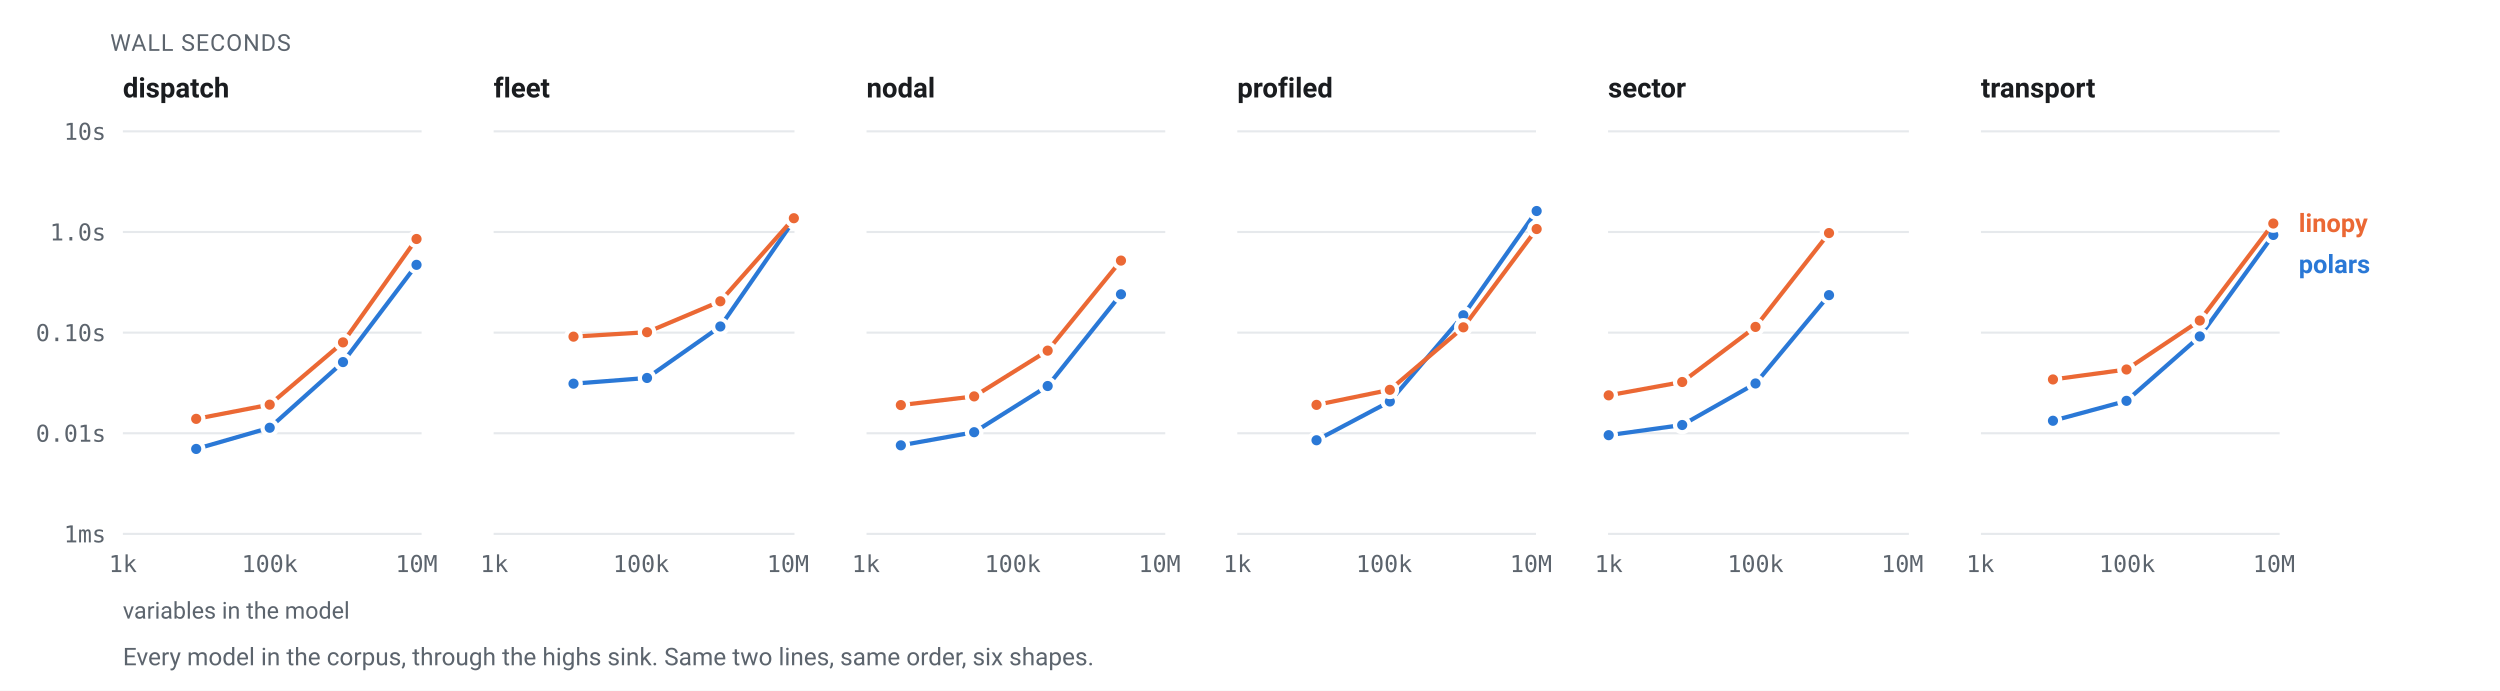
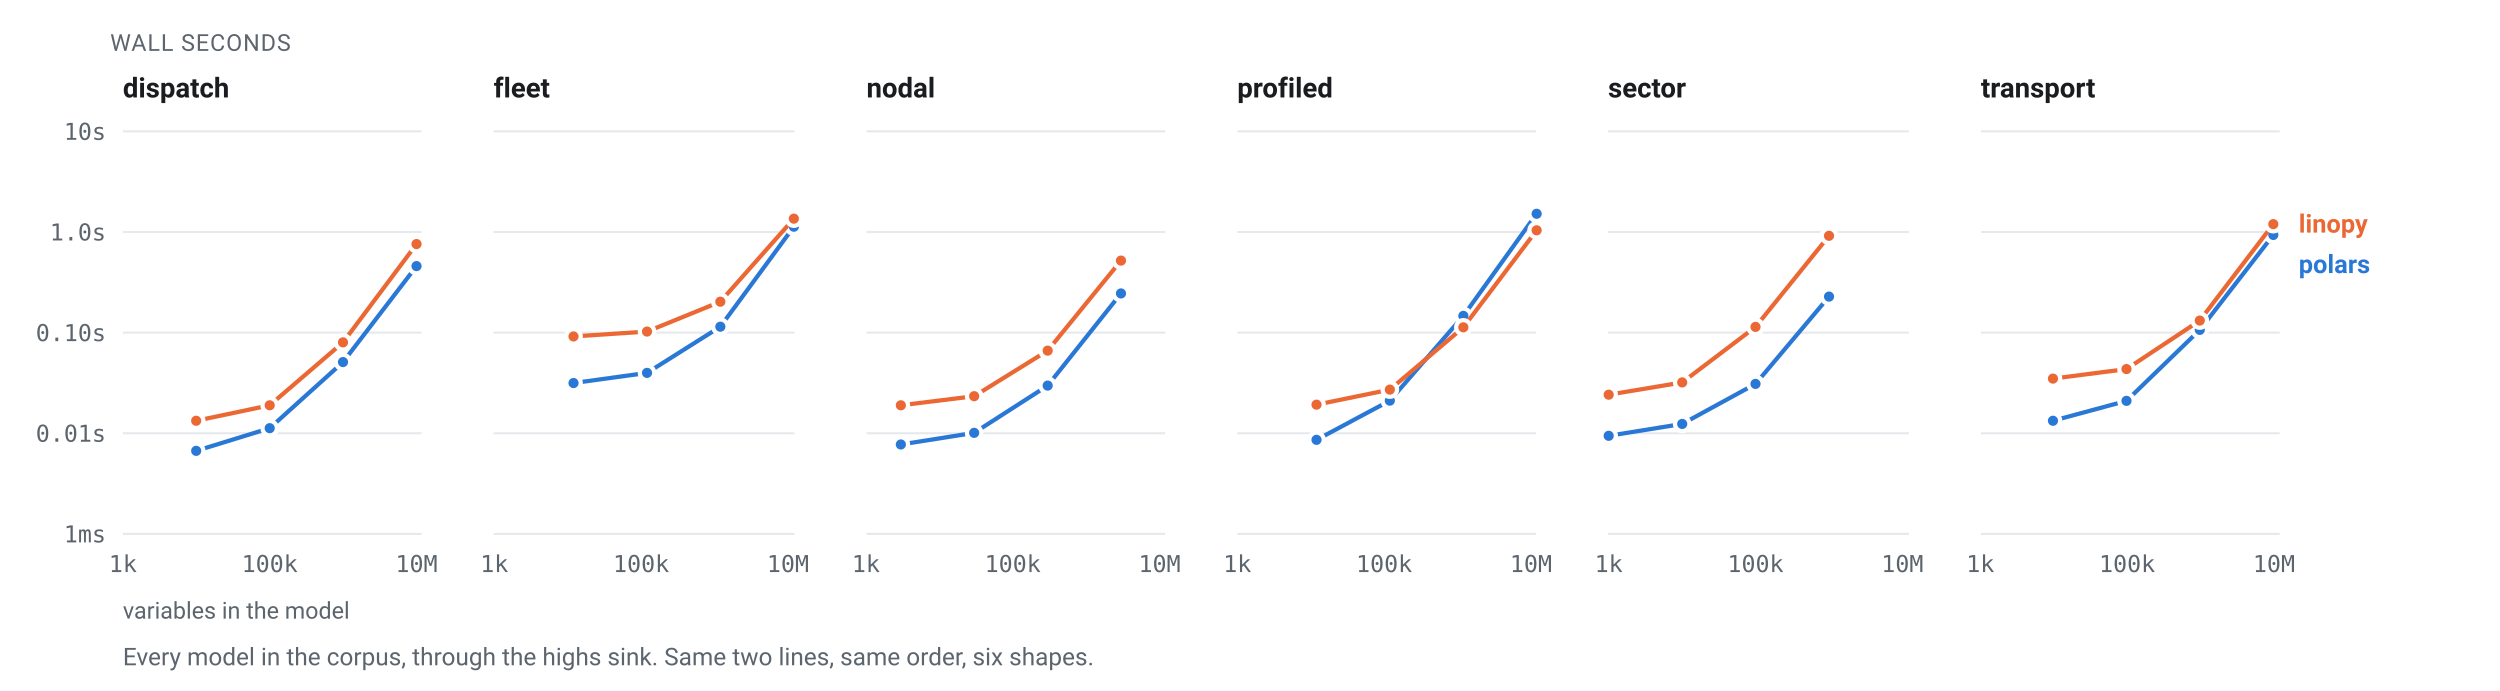
<svg xmlns="http://www.w3.org/2000/svg" viewBox="0 0 1180 326" width="1180" height="326" font-family="system-ui, -apple-system, 'Segoe UI', Roboto, sans-serif" role="img" aria-label="Every model in the corpus, through the highs sink. Same two lines, same order, six shapes.">
  <rect width="1180" height="326" fill="#ffffff" />
  <text x="58" y="46" font-size="13" font-weight="600" fill="#1a1c1f">dispatch</text>
  <line x1="58" y1="252.0" x2="199" y2="252.0" stroke="#e6e9ec" stroke-width="1" />
  <text x="50" y="256.0" font-size="11" text-anchor="end" font-family="ui-monospace, 'JetBrains Mono', 'SF Mono', Menlo, monospace" fill="#5c646d">1ms</text>
  <line x1="58" y1="204.5" x2="199" y2="204.5" stroke="#e6e9ec" stroke-width="1" />
  <text x="50" y="208.5" font-size="11" text-anchor="end" font-family="ui-monospace, 'JetBrains Mono', 'SF Mono', Menlo, monospace" fill="#5c646d">0.01s</text>
  <line x1="58" y1="157.0" x2="199" y2="157.0" stroke="#e6e9ec" stroke-width="1" />
  <text x="50" y="161.0" font-size="11" text-anchor="end" font-family="ui-monospace, 'JetBrains Mono', 'SF Mono', Menlo, monospace" fill="#5c646d">0.10s</text>
  <line x1="58" y1="109.5" x2="199" y2="109.5" stroke="#e6e9ec" stroke-width="1" />
  <text x="50" y="113.5" font-size="11" text-anchor="end" font-family="ui-monospace, 'JetBrains Mono', 'SF Mono', Menlo, monospace" fill="#5c646d">1.0s</text>
  <line x1="58" y1="62.0" x2="199" y2="62.0" stroke="#e6e9ec" stroke-width="1" />
  <text x="50" y="66.0" font-size="11" text-anchor="end" font-family="ui-monospace, 'JetBrains Mono', 'SF Mono', Menlo, monospace" fill="#5c646d">10s</text>
  <text x="58.0" y="270" font-size="11" text-anchor="middle" font-family="ui-monospace, 'JetBrains Mono', 'SF Mono', Menlo, monospace" fill="#5c646d">1k</text>
  <text x="127.3" y="270" font-size="11" text-anchor="middle" font-family="ui-monospace, 'JetBrains Mono', 'SF Mono', Menlo, monospace" fill="#5c646d">100k</text>
  <text x="196.6" y="270" font-size="11" text-anchor="middle" font-family="ui-monospace, 'JetBrains Mono', 'SF Mono', Menlo, monospace" fill="#5c646d">10M</text>
-   <path d="M92.6,211.9 L127.3,201.9 L161.9,170.9 L196.6,125.0" fill="none" stroke="#2a78d6" stroke-width="2" stroke-linejoin="round" stroke-linecap="round" />
-   <circle cx="92.6" cy="211.9" r="3.4" fill="#2a78d6" stroke="#ffffff" stroke-width="2" />
-   <circle cx="127.3" cy="201.9" r="3.4" fill="#2a78d6" stroke="#ffffff" stroke-width="2" />
+   <path d="M92.6,212.8 L127.3,202.1 L161.9,170.9 L196.6,125.6" fill="none" stroke="#2a78d6" stroke-width="2" stroke-linejoin="round" stroke-linecap="round" />
+   <circle cx="92.6" cy="212.8" r="3.4" fill="#2a78d6" stroke="#ffffff" stroke-width="2" />
+   <circle cx="127.3" cy="202.1" r="3.4" fill="#2a78d6" stroke="#ffffff" stroke-width="2" />
  <circle cx="161.9" cy="170.9" r="3.4" fill="#2a78d6" stroke="#ffffff" stroke-width="2" />
-   <circle cx="196.6" cy="125.0" r="3.4" fill="#2a78d6" stroke="#ffffff" stroke-width="2" />
-   <path d="M92.6,197.7 L127.3,191.0 L161.9,161.6 L196.6,112.8" fill="none" stroke="#eb6834" stroke-width="2" stroke-linejoin="round" stroke-linecap="round" />
-   <circle cx="92.6" cy="197.7" r="3.4" fill="#eb6834" stroke="#ffffff" stroke-width="2" />
-   <circle cx="127.3" cy="191.0" r="3.4" fill="#eb6834" stroke="#ffffff" stroke-width="2" />
+   <circle cx="196.6" cy="125.6" r="3.4" fill="#2a78d6" stroke="#ffffff" stroke-width="2" />
+   <path d="M92.6,198.6 L127.3,191.3 L161.9,161.6 L196.6,115.2" fill="none" stroke="#eb6834" stroke-width="2" stroke-linejoin="round" stroke-linecap="round" />
+   <circle cx="92.6" cy="198.6" r="3.4" fill="#eb6834" stroke="#ffffff" stroke-width="2" />
+   <circle cx="127.3" cy="191.3" r="3.4" fill="#eb6834" stroke="#ffffff" stroke-width="2" />
  <circle cx="161.9" cy="161.6" r="3.4" fill="#eb6834" stroke="#ffffff" stroke-width="2" />
-   <circle cx="196.6" cy="112.8" r="3.4" fill="#eb6834" stroke="#ffffff" stroke-width="2" />
+   <circle cx="196.6" cy="115.2" r="3.4" fill="#eb6834" stroke="#ffffff" stroke-width="2" />
  <text x="233" y="46" font-size="13" font-weight="600" fill="#1a1c1f">fleet</text>
  <line x1="233" y1="252.0" x2="375" y2="252.0" stroke="#e6e9ec" stroke-width="1" />
  <line x1="233" y1="204.5" x2="375" y2="204.5" stroke="#e6e9ec" stroke-width="1" />
  <line x1="233" y1="157.0" x2="375" y2="157.0" stroke="#e6e9ec" stroke-width="1" />
  <line x1="233" y1="109.5" x2="375" y2="109.5" stroke="#e6e9ec" stroke-width="1" />
  <line x1="233" y1="62.0" x2="375" y2="62.0" stroke="#e6e9ec" stroke-width="1" />
  <text x="233.3" y="270" font-size="11" text-anchor="middle" font-family="ui-monospace, 'JetBrains Mono', 'SF Mono', Menlo, monospace" fill="#5c646d">1k</text>
  <text x="302.6" y="270" font-size="11" text-anchor="middle" font-family="ui-monospace, 'JetBrains Mono', 'SF Mono', Menlo, monospace" fill="#5c646d">100k</text>
  <text x="371.9" y="270" font-size="11" text-anchor="middle" font-family="ui-monospace, 'JetBrains Mono', 'SF Mono', Menlo, monospace" fill="#5c646d">10M</text>
-   <path d="M270.7,181.1 L305.4,178.4 L340.0,154.1 L374.7,104.0" fill="none" stroke="#2a78d6" stroke-width="2" stroke-linejoin="round" stroke-linecap="round" />
-   <circle cx="270.7" cy="181.1" r="3.4" fill="#2a78d6" stroke="#ffffff" stroke-width="2" />
-   <circle cx="305.4" cy="178.4" r="3.4" fill="#2a78d6" stroke="#ffffff" stroke-width="2" />
-   <circle cx="340.0" cy="154.1" r="3.4" fill="#2a78d6" stroke="#ffffff" stroke-width="2" />
-   <circle cx="374.7" cy="104.0" r="3.4" fill="#2a78d6" stroke="#ffffff" stroke-width="2" />
-   <path d="M270.7,158.9 L305.4,156.8 L340.0,142.2 L374.7,103.0" fill="none" stroke="#eb6834" stroke-width="2" stroke-linejoin="round" stroke-linecap="round" />
-   <circle cx="270.7" cy="158.9" r="3.4" fill="#eb6834" stroke="#ffffff" stroke-width="2" />
-   <circle cx="305.4" cy="156.8" r="3.4" fill="#eb6834" stroke="#ffffff" stroke-width="2" />
-   <circle cx="340.0" cy="142.2" r="3.4" fill="#eb6834" stroke="#ffffff" stroke-width="2" />
-   <circle cx="374.7" cy="103.0" r="3.4" fill="#eb6834" stroke="#ffffff" stroke-width="2" />
+   <path d="M270.7,180.8 L305.4,176.0 L340.0,154.2 L374.7,107.0" fill="none" stroke="#2a78d6" stroke-width="2" stroke-linejoin="round" stroke-linecap="round" />
+   <circle cx="270.7" cy="180.8" r="3.4" fill="#2a78d6" stroke="#ffffff" stroke-width="2" />
+   <circle cx="305.4" cy="176.0" r="3.4" fill="#2a78d6" stroke="#ffffff" stroke-width="2" />
+   <circle cx="340.0" cy="154.2" r="3.4" fill="#2a78d6" stroke="#ffffff" stroke-width="2" />
+   <circle cx="374.7" cy="107.0" r="3.4" fill="#2a78d6" stroke="#ffffff" stroke-width="2" />
+   <path d="M270.7,158.8 L305.4,156.5 L340.0,142.4 L374.7,103.2" fill="none" stroke="#eb6834" stroke-width="2" stroke-linejoin="round" stroke-linecap="round" />
+   <circle cx="270.7" cy="158.8" r="3.4" fill="#eb6834" stroke="#ffffff" stroke-width="2" />
+   <circle cx="305.4" cy="156.5" r="3.4" fill="#eb6834" stroke="#ffffff" stroke-width="2" />
+   <circle cx="340.0" cy="142.4" r="3.4" fill="#eb6834" stroke="#ffffff" stroke-width="2" />
+   <circle cx="374.7" cy="103.2" r="3.4" fill="#eb6834" stroke="#ffffff" stroke-width="2" />
  <text x="409" y="46" font-size="13" font-weight="600" fill="#1a1c1f">nodal</text>
  <line x1="409" y1="252.0" x2="550" y2="252.0" stroke="#e6e9ec" stroke-width="1" />
  <line x1="409" y1="204.5" x2="550" y2="204.5" stroke="#e6e9ec" stroke-width="1" />
  <line x1="409" y1="157.0" x2="550" y2="157.0" stroke="#e6e9ec" stroke-width="1" />
  <line x1="409" y1="109.5" x2="550" y2="109.5" stroke="#e6e9ec" stroke-width="1" />
  <line x1="409" y1="62.0" x2="550" y2="62.0" stroke="#e6e9ec" stroke-width="1" />
  <text x="408.7" y="270" font-size="11" text-anchor="middle" font-family="ui-monospace, 'JetBrains Mono', 'SF Mono', Menlo, monospace" fill="#5c646d">1k</text>
  <text x="478.0" y="270" font-size="11" text-anchor="middle" font-family="ui-monospace, 'JetBrains Mono', 'SF Mono', Menlo, monospace" fill="#5c646d">100k</text>
  <text x="547.3" y="270" font-size="11" text-anchor="middle" font-family="ui-monospace, 'JetBrains Mono', 'SF Mono', Menlo, monospace" fill="#5c646d">10M</text>
-   <path d="M425.2,210.2 L459.8,204.0 L494.5,182.2 L529.1,138.9" fill="none" stroke="#2a78d6" stroke-width="2" stroke-linejoin="round" stroke-linecap="round" />
-   <circle cx="425.2" cy="210.2" r="3.4" fill="#2a78d6" stroke="#ffffff" stroke-width="2" />
-   <circle cx="459.8" cy="204.0" r="3.4" fill="#2a78d6" stroke="#ffffff" stroke-width="2" />
-   <circle cx="494.5" cy="182.2" r="3.4" fill="#2a78d6" stroke="#ffffff" stroke-width="2" />
-   <circle cx="529.1" cy="138.9" r="3.4" fill="#2a78d6" stroke="#ffffff" stroke-width="2" />
-   <path d="M425.2,191.2 L459.8,187.1 L494.5,165.5 L529.1,123.0" fill="none" stroke="#eb6834" stroke-width="2" stroke-linejoin="round" stroke-linecap="round" />
-   <circle cx="425.2" cy="191.2" r="3.4" fill="#eb6834" stroke="#ffffff" stroke-width="2" />
-   <circle cx="459.8" cy="187.1" r="3.4" fill="#eb6834" stroke="#ffffff" stroke-width="2" />
+   <path d="M425.2,209.8 L459.8,204.3 L494.5,182.0 L529.1,138.5" fill="none" stroke="#2a78d6" stroke-width="2" stroke-linejoin="round" stroke-linecap="round" />
+   <circle cx="425.2" cy="209.8" r="3.4" fill="#2a78d6" stroke="#ffffff" stroke-width="2" />
+   <circle cx="459.8" cy="204.3" r="3.4" fill="#2a78d6" stroke="#ffffff" stroke-width="2" />
+   <circle cx="494.5" cy="182.0" r="3.4" fill="#2a78d6" stroke="#ffffff" stroke-width="2" />
+   <circle cx="529.1" cy="138.5" r="3.4" fill="#2a78d6" stroke="#ffffff" stroke-width="2" />
+   <path d="M425.2,191.3 L459.8,187.0 L494.5,165.5 L529.1,123.0" fill="none" stroke="#eb6834" stroke-width="2" stroke-linejoin="round" stroke-linecap="round" />
+   <circle cx="425.2" cy="191.3" r="3.4" fill="#eb6834" stroke="#ffffff" stroke-width="2" />
+   <circle cx="459.8" cy="187.0" r="3.4" fill="#eb6834" stroke="#ffffff" stroke-width="2" />
  <circle cx="494.5" cy="165.5" r="3.4" fill="#eb6834" stroke="#ffffff" stroke-width="2" />
  <circle cx="529.1" cy="123.0" r="3.4" fill="#eb6834" stroke="#ffffff" stroke-width="2" />
  <text x="584" y="46" font-size="13" font-weight="600" fill="#1a1c1f">profiled</text>
  <line x1="584" y1="252.0" x2="725" y2="252.0" stroke="#e6e9ec" stroke-width="1" />
  <line x1="584" y1="204.5" x2="725" y2="204.5" stroke="#e6e9ec" stroke-width="1" />
  <line x1="584" y1="157.0" x2="725" y2="157.0" stroke="#e6e9ec" stroke-width="1" />
  <line x1="584" y1="109.5" x2="725" y2="109.5" stroke="#e6e9ec" stroke-width="1" />
  <line x1="584" y1="62.0" x2="725" y2="62.0" stroke="#e6e9ec" stroke-width="1" />
  <text x="584.0" y="270" font-size="11" text-anchor="middle" font-family="ui-monospace, 'JetBrains Mono', 'SF Mono', Menlo, monospace" fill="#5c646d">1k</text>
  <text x="653.3" y="270" font-size="11" text-anchor="middle" font-family="ui-monospace, 'JetBrains Mono', 'SF Mono', Menlo, monospace" fill="#5c646d">100k</text>
  <text x="722.6" y="270" font-size="11" text-anchor="middle" font-family="ui-monospace, 'JetBrains Mono', 'SF Mono', Menlo, monospace" fill="#5c646d">10M</text>
-   <path d="M621.4,207.8 L656.0,189.5 L690.7,148.8 L725.3,99.6" fill="none" stroke="#2a78d6" stroke-width="2" stroke-linejoin="round" stroke-linecap="round" />
-   <circle cx="621.4" cy="207.8" r="3.4" fill="#2a78d6" stroke="#ffffff" stroke-width="2" />
-   <circle cx="656.0" cy="189.5" r="3.4" fill="#2a78d6" stroke="#ffffff" stroke-width="2" />
-   <circle cx="690.7" cy="148.8" r="3.4" fill="#2a78d6" stroke="#ffffff" stroke-width="2" />
-   <circle cx="725.3" cy="99.6" r="3.4" fill="#2a78d6" stroke="#ffffff" stroke-width="2" />
-   <path d="M621.4,191.1 L656.0,184.0 L690.7,154.5 L725.3,108.1" fill="none" stroke="#eb6834" stroke-width="2" stroke-linejoin="round" stroke-linecap="round" />
-   <circle cx="621.4" cy="191.1" r="3.4" fill="#eb6834" stroke="#ffffff" stroke-width="2" />
-   <circle cx="656.0" cy="184.0" r="3.4" fill="#eb6834" stroke="#ffffff" stroke-width="2" />
+   <path d="M621.4,207.6 L656.0,189.1 L690.7,149.1 L725.3,100.9" fill="none" stroke="#2a78d6" stroke-width="2" stroke-linejoin="round" stroke-linecap="round" />
+   <circle cx="621.4" cy="207.6" r="3.4" fill="#2a78d6" stroke="#ffffff" stroke-width="2" />
+   <circle cx="656.0" cy="189.1" r="3.4" fill="#2a78d6" stroke="#ffffff" stroke-width="2" />
+   <circle cx="690.7" cy="149.1" r="3.4" fill="#2a78d6" stroke="#ffffff" stroke-width="2" />
+   <circle cx="725.3" cy="100.9" r="3.4" fill="#2a78d6" stroke="#ffffff" stroke-width="2" />
+   <path d="M621.4,191.0 L656.0,183.9 L690.7,154.5 L725.3,108.7" fill="none" stroke="#eb6834" stroke-width="2" stroke-linejoin="round" stroke-linecap="round" />
+   <circle cx="621.4" cy="191.0" r="3.4" fill="#eb6834" stroke="#ffffff" stroke-width="2" />
+   <circle cx="656.0" cy="183.9" r="3.4" fill="#eb6834" stroke="#ffffff" stroke-width="2" />
  <circle cx="690.7" cy="154.5" r="3.4" fill="#eb6834" stroke="#ffffff" stroke-width="2" />
-   <circle cx="725.3" cy="108.1" r="3.4" fill="#eb6834" stroke="#ffffff" stroke-width="2" />
+   <circle cx="725.3" cy="108.7" r="3.4" fill="#eb6834" stroke="#ffffff" stroke-width="2" />
  <text x="759" y="46" font-size="13" font-weight="600" fill="#1a1c1f">sector</text>
  <line x1="759" y1="252.0" x2="901" y2="252.0" stroke="#e6e9ec" stroke-width="1" />
  <line x1="759" y1="204.5" x2="901" y2="204.5" stroke="#e6e9ec" stroke-width="1" />
  <line x1="759" y1="157.0" x2="901" y2="157.0" stroke="#e6e9ec" stroke-width="1" />
  <line x1="759" y1="109.5" x2="901" y2="109.5" stroke="#e6e9ec" stroke-width="1" />
  <line x1="759" y1="62.0" x2="901" y2="62.0" stroke="#e6e9ec" stroke-width="1" />
  <text x="759.3" y="270" font-size="11" text-anchor="middle" font-family="ui-monospace, 'JetBrains Mono', 'SF Mono', Menlo, monospace" fill="#5c646d">1k</text>
  <text x="828.6" y="270" font-size="11" text-anchor="middle" font-family="ui-monospace, 'JetBrains Mono', 'SF Mono', Menlo, monospace" fill="#5c646d">100k</text>
  <text x="897.9" y="270" font-size="11" text-anchor="middle" font-family="ui-monospace, 'JetBrains Mono', 'SF Mono', Menlo, monospace" fill="#5c646d">10M</text>
-   <path d="M759.3,205.4 L794.0,200.6 L828.6,181.0 L863.3,139.3" fill="none" stroke="#2a78d6" stroke-width="2" stroke-linejoin="round" stroke-linecap="round" />
-   <circle cx="759.3" cy="205.4" r="3.4" fill="#2a78d6" stroke="#ffffff" stroke-width="2" />
-   <circle cx="794.0" cy="200.6" r="3.4" fill="#2a78d6" stroke="#ffffff" stroke-width="2" />
-   <circle cx="828.6" cy="181.0" r="3.4" fill="#2a78d6" stroke="#ffffff" stroke-width="2" />
-   <circle cx="863.3" cy="139.3" r="3.4" fill="#2a78d6" stroke="#ffffff" stroke-width="2" />
-   <path d="M759.3,186.6 L794.0,180.3 L828.6,154.3 L863.3,110.0" fill="none" stroke="#eb6834" stroke-width="2" stroke-linejoin="round" stroke-linecap="round" />
-   <circle cx="759.3" cy="186.6" r="3.4" fill="#eb6834" stroke="#ffffff" stroke-width="2" />
-   <circle cx="794.0" cy="180.3" r="3.4" fill="#eb6834" stroke="#ffffff" stroke-width="2" />
+   <path d="M759.3,205.7 L794.0,200.1 L828.6,181.2 L863.3,140.0" fill="none" stroke="#2a78d6" stroke-width="2" stroke-linejoin="round" stroke-linecap="round" />
+   <circle cx="759.3" cy="205.7" r="3.4" fill="#2a78d6" stroke="#ffffff" stroke-width="2" />
+   <circle cx="794.0" cy="200.1" r="3.4" fill="#2a78d6" stroke="#ffffff" stroke-width="2" />
+   <circle cx="828.6" cy="181.2" r="3.4" fill="#2a78d6" stroke="#ffffff" stroke-width="2" />
+   <circle cx="863.3" cy="140.0" r="3.4" fill="#2a78d6" stroke="#ffffff" stroke-width="2" />
+   <path d="M759.3,186.3 L794.0,180.5 L828.6,154.3 L863.3,111.3" fill="none" stroke="#eb6834" stroke-width="2" stroke-linejoin="round" stroke-linecap="round" />
+   <circle cx="759.3" cy="186.3" r="3.4" fill="#eb6834" stroke="#ffffff" stroke-width="2" />
+   <circle cx="794.0" cy="180.5" r="3.4" fill="#eb6834" stroke="#ffffff" stroke-width="2" />
  <circle cx="828.6" cy="154.3" r="3.4" fill="#eb6834" stroke="#ffffff" stroke-width="2" />
-   <circle cx="863.3" cy="110.0" r="3.4" fill="#eb6834" stroke="#ffffff" stroke-width="2" />
+   <circle cx="863.3" cy="111.3" r="3.4" fill="#eb6834" stroke="#ffffff" stroke-width="2" />
  <text x="935" y="46" font-size="13" font-weight="600" fill="#1a1c1f">transport</text>
  <line x1="935" y1="252.0" x2="1076" y2="252.0" stroke="#e6e9ec" stroke-width="1" />
  <line x1="935" y1="204.5" x2="1076" y2="204.5" stroke="#e6e9ec" stroke-width="1" />
  <line x1="935" y1="157.0" x2="1076" y2="157.0" stroke="#e6e9ec" stroke-width="1" />
  <line x1="935" y1="109.5" x2="1076" y2="109.5" stroke="#e6e9ec" stroke-width="1" />
  <line x1="935" y1="62.0" x2="1076" y2="62.0" stroke="#e6e9ec" stroke-width="1" />
  <text x="934.7" y="270" font-size="11" text-anchor="middle" font-family="ui-monospace, 'JetBrains Mono', 'SF Mono', Menlo, monospace" fill="#5c646d">1k</text>
  <text x="1004.0" y="270" font-size="11" text-anchor="middle" font-family="ui-monospace, 'JetBrains Mono', 'SF Mono', Menlo, monospace" fill="#5c646d">100k</text>
  <text x="1073.3" y="270" font-size="11" text-anchor="middle" font-family="ui-monospace, 'JetBrains Mono', 'SF Mono', Menlo, monospace" fill="#5c646d">10M</text>
-   <path d="M969.0,198.6 L1003.7,189.2 L1038.3,158.8 L1073.0,110.9" fill="none" stroke="#2a78d6" stroke-width="2" stroke-linejoin="round" stroke-linecap="round" />
+   <path d="M969.0,198.6 L1003.7,189.2 L1038.3,155.7 L1073.0,110.9" fill="none" stroke="#2a78d6" stroke-width="2" stroke-linejoin="round" stroke-linecap="round" />
  <circle cx="969.0" cy="198.6" r="3.4" fill="#2a78d6" stroke="#ffffff" stroke-width="2" />
  <circle cx="1003.7" cy="189.2" r="3.4" fill="#2a78d6" stroke="#ffffff" stroke-width="2" />
-   <circle cx="1038.3" cy="158.8" r="3.4" fill="#2a78d6" stroke="#ffffff" stroke-width="2" />
+   <circle cx="1038.3" cy="155.7" r="3.4" fill="#2a78d6" stroke="#ffffff" stroke-width="2" />
  <circle cx="1073.0" cy="110.9" r="3.4" fill="#2a78d6" stroke="#ffffff" stroke-width="2" />
-   <path d="M969.0,179.1 L1003.7,174.4 L1038.3,151.3 L1073.0,105.5" fill="none" stroke="#eb6834" stroke-width="2" stroke-linejoin="round" stroke-linecap="round" />
-   <circle cx="969.0" cy="179.1" r="3.4" fill="#eb6834" stroke="#ffffff" stroke-width="2" />
-   <circle cx="1003.7" cy="174.4" r="3.4" fill="#eb6834" stroke="#ffffff" stroke-width="2" />
+   <path d="M969.0,178.7 L1003.7,174.2 L1038.3,151.3 L1073.0,105.8" fill="none" stroke="#eb6834" stroke-width="2" stroke-linejoin="round" stroke-linecap="round" />
+   <circle cx="969.0" cy="178.7" r="3.4" fill="#eb6834" stroke="#ffffff" stroke-width="2" />
+   <circle cx="1003.7" cy="174.2" r="3.4" fill="#eb6834" stroke="#ffffff" stroke-width="2" />
  <circle cx="1038.3" cy="151.3" r="3.4" fill="#eb6834" stroke="#ffffff" stroke-width="2" />
-   <circle cx="1073.0" cy="105.5" r="3.4" fill="#eb6834" stroke="#ffffff" stroke-width="2" />
-   <text x="1085.0" y="109.5" font-size="12" font-weight="600" fill="#eb6834">linopy</text>
+   <circle cx="1073.0" cy="105.8" r="3.4" fill="#eb6834" stroke="#ffffff" stroke-width="2" />
+   <text x="1085.0" y="109.8" font-size="12" font-weight="600" fill="#eb6834">linopy</text>
  <text x="1085.0" y="128.9" font-size="12" font-weight="600" fill="#2a78d6">polars</text>
  <text x="58" y="292" font-size="11" fill="#5c646d">variables in the model</text>
  <text x="52" y="24" font-size="11" letter-spacing="0.04em" fill="#5c646d">WALL SECONDS</text>
  <text x="58" y="314" font-size="11.5" fill="#5c646d">Every model in the corpus, through the highs sink. Same two lines, same order, six shapes.</text>
</svg>
